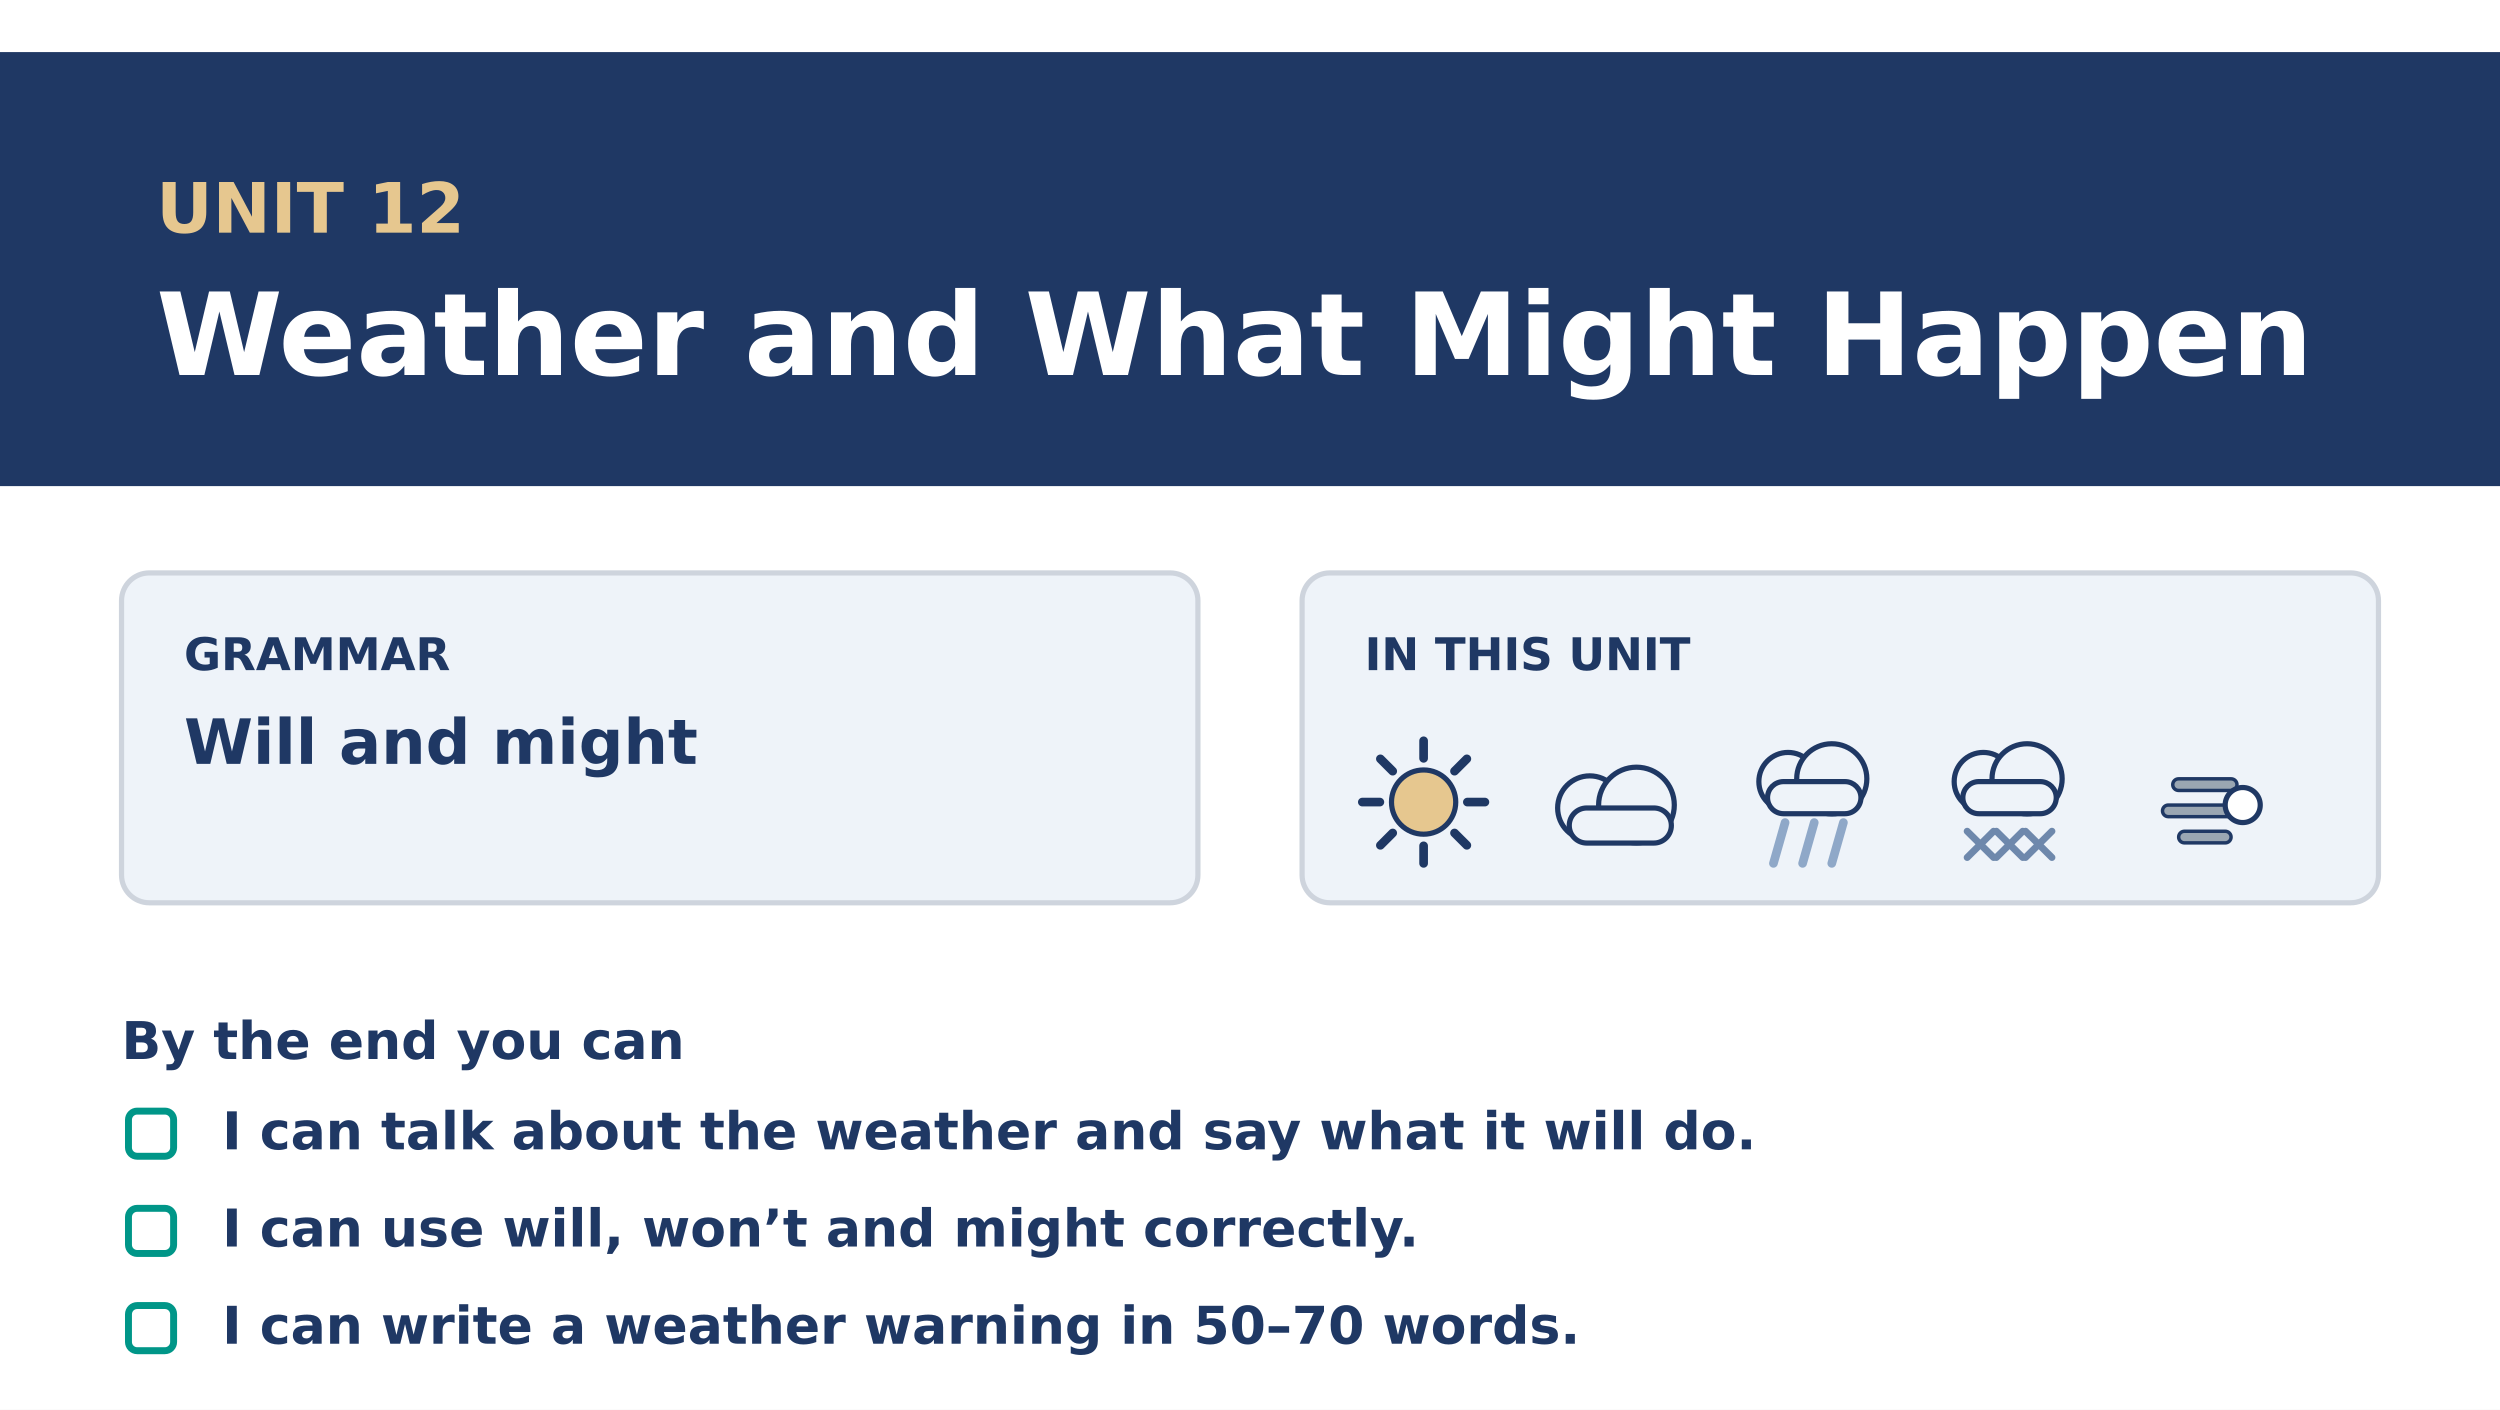
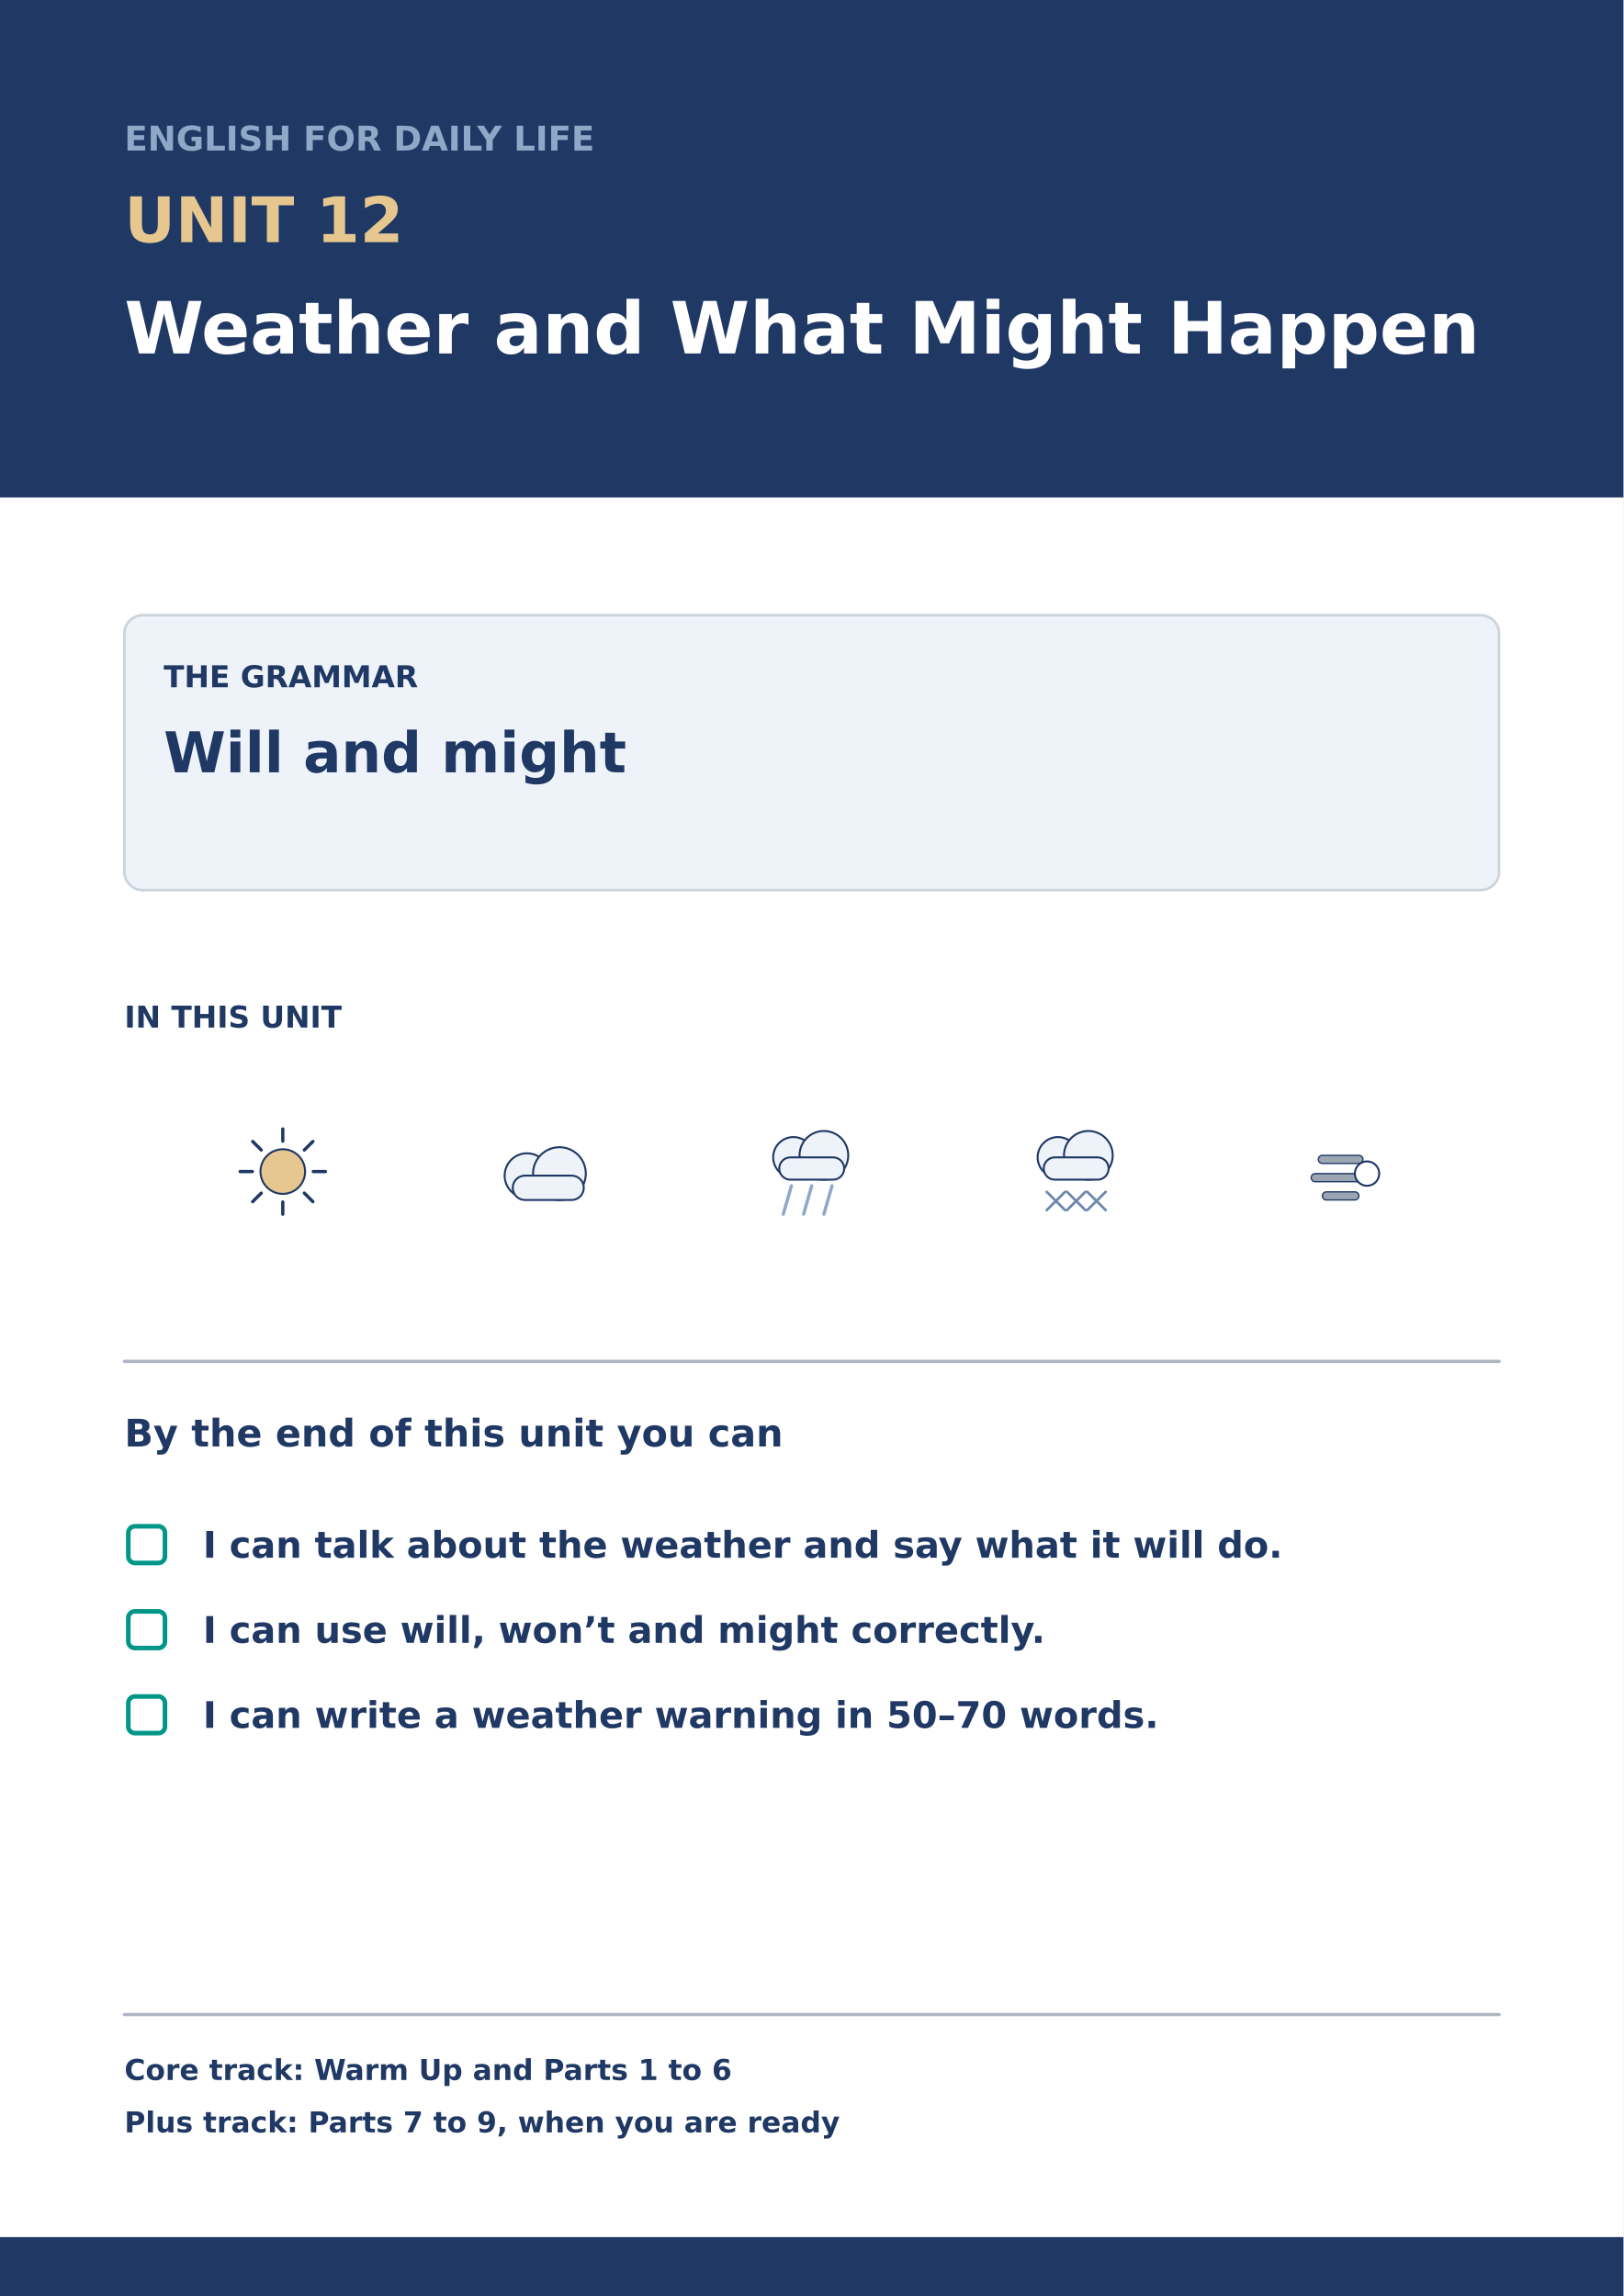
- <svg xmlns="http://www.w3.org/2000/svg" width="1440" height="812" viewBox="0 0 1440 812">
-   <rect width="1440" height="812" fill="#FFFFFF" />
-   <rect x="0.0" y="30.0" width="1440.0" height="250.0" rx="0" fill="#1F3864" stroke="#1F3864" stroke-width="0" />
-   <text x="90.0" y="134.0" font-family="DejaVu Sans" font-size="40" font-weight="bold" fill="#E6C78F" text-anchor="start">UNIT 12</text>
-   <text x="90.0" y="216.0" font-family="DejaVu Sans" font-size="66" font-weight="bold" fill="#FFFFFF" text-anchor="start">Weather and What Might Happen</text>
-   <rect x="70.0" y="330.0" width="620.0" height="190.0" rx="16" fill="#EEF3F9" stroke="#CED4DD" stroke-width="3" />
-   <text x="106.0" y="386.0" font-family="DejaVu Sans" font-size="26" font-weight="bold" fill="#1F3864" text-anchor="start">GRAMMAR</text>
-   <text x="106.0" y="440.0" font-family="DejaVu Sans" font-size="36" font-weight="bold" fill="#1F3864" text-anchor="start">Will and might</text>
-   <rect x="750.0" y="330.0" width="620.0" height="190.0" rx="16" fill="#EEF3F9" stroke="#CED4DD" stroke-width="3" />
-   <text x="786.0" y="386.0" font-family="DejaVu Sans" font-size="26" font-weight="bold" fill="#1F3864" text-anchor="start">IN THIS UNIT</text>
-   <circle cx="820.0" cy="462.0" r="18.5" fill="#E6C78F" stroke="#1F3864" stroke-width="3" />
-   <line x1="845.2" y1="462.0" x2="855.3" y2="462.0" stroke="#1F3864" stroke-width="5" stroke-linecap="round" />
-   <line x1="837.8" y1="479.8" x2="844.9" y2="486.9" stroke="#1F3864" stroke-width="5" stroke-linecap="round" />
-   <line x1="820.0" y1="487.2" x2="820.0" y2="497.3" stroke="#1F3864" stroke-width="5" stroke-linecap="round" />
-   <line x1="802.2" y1="479.8" x2="795.1" y2="486.9" stroke="#1F3864" stroke-width="5" stroke-linecap="round" />
-   <line x1="794.8" y1="462.0" x2="784.7" y2="462.0" stroke="#1F3864" stroke-width="5" stroke-linecap="round" />
-   <line x1="802.2" y1="444.2" x2="795.1" y2="437.1" stroke="#1F3864" stroke-width="5" stroke-linecap="round" />
-   <line x1="820.0" y1="436.8" x2="820.0" y2="426.7" stroke="#1F3864" stroke-width="5" stroke-linecap="round" />
-   <line x1="837.8" y1="444.2" x2="844.9" y2="437.1" stroke="#1F3864" stroke-width="5" stroke-linecap="round" />
-   <circle cx="915.7" cy="465.4" r="18.5" fill="#EEF3F9" stroke="#1F3864" stroke-width="3" />
-   <circle cx="942.6" cy="463.7" r="21.8" fill="#EEF3F9" stroke="#1F3864" stroke-width="3" />
-   <rect x="903.9" y="465.4" width="58.8" height="20.2" rx="10.08" fill="#EEF3F9" stroke="#1F3864" stroke-width="3" />
-   <circle cx="1029.9" cy="450.2" r="16.8" fill="#EEF3F9" stroke="#1F3864" stroke-width="3" />
-   <circle cx="1055.1" cy="448.6" r="20.2" fill="#EEF3F9" stroke="#1F3864" stroke-width="3" />
-   <rect x="1018.1" y="450.2" width="53.8" height="18.5" rx="9.24" fill="#EEF3F9" stroke="#1F3864" stroke-width="3" />
-   <line x1="1028.2" y1="473.8" x2="1021.5" y2="497.3" stroke="#8FA8C8" stroke-width="5" stroke-linecap="round" />
-   <line x1="1045.0" y1="473.8" x2="1038.3" y2="497.3" stroke="#8FA8C8" stroke-width="5" stroke-linecap="round" />
-   <line x1="1061.8" y1="473.8" x2="1055.1" y2="497.3" stroke="#8FA8C8" stroke-width="5" stroke-linecap="round" />
-   <circle cx="1142.4" cy="450.2" r="16.8" fill="#EEF3F9" stroke="#1F3864" stroke-width="3" />
-   <circle cx="1167.6" cy="448.6" r="20.2" fill="#EEF3F9" stroke="#1F3864" stroke-width="3" />
-   <rect x="1130.6" y="450.2" width="53.8" height="18.5" rx="9.24" fill="#EEF3F9" stroke="#1F3864" stroke-width="3" />
-   <line x1="1133.1" y1="478.8" x2="1148.3" y2="493.9" stroke="#6E88AC" stroke-width="4" stroke-linecap="round" />
-   <line x1="1148.3" y1="478.8" x2="1133.1" y2="493.9" stroke="#6E88AC" stroke-width="4" stroke-linecap="round" />
-   <line x1="1149.9" y1="478.8" x2="1165.1" y2="493.9" stroke="#6E88AC" stroke-width="4" stroke-linecap="round" />
-   <line x1="1165.1" y1="478.8" x2="1149.9" y2="493.9" stroke="#6E88AC" stroke-width="4" stroke-linecap="round" />
-   <line x1="1166.7" y1="478.8" x2="1181.9" y2="493.9" stroke="#6E88AC" stroke-width="4" stroke-linecap="round" />
-   <line x1="1181.9" y1="478.8" x2="1166.7" y2="493.9" stroke="#6E88AC" stroke-width="4" stroke-linecap="round" />
-   <rect x="1251.5" y="448.6" width="37.0" height="6.7" rx="3.36" fill="#9AA6B2" stroke="#1F3864" stroke-width="2" />
-   <rect x="1245.6" y="463.7" width="48.7" height="6.7" rx="3.36" fill="#9AA6B2" stroke="#1F3864" stroke-width="2" />
-   <rect x="1254.9" y="478.8" width="30.2" height="6.7" rx="3.36" fill="#9AA6B2" stroke="#1F3864" stroke-width="2" />
-   <circle cx="1291.8" cy="463.7" r="10.1" fill="#FFFFFF" stroke="#1F3864" stroke-width="3" />
-   <text x="70.0" y="610.0" font-family="DejaVu Sans" font-size="30" font-weight="bold" fill="#1F3864" text-anchor="start">By the end you can</text>
-   <rect x="74.0" y="640.0" width="26.0" height="26.0" rx="5" fill="#FFFFFF" stroke="#009688" stroke-width="4" />
-   <text x="128.0" y="662.0" font-family="DejaVu Sans" font-size="30" font-weight="bold" fill="#1F3864" text-anchor="start">I can talk about the weather and say what it will do.</text>
-   <rect x="74.0" y="696.0" width="26.0" height="26.0" rx="5" fill="#FFFFFF" stroke="#009688" stroke-width="4" />
-   <text x="128.0" y="718.0" font-family="DejaVu Sans" font-size="30" font-weight="bold" fill="#1F3864" text-anchor="start">I can use will, won’t and might correctly.</text>
-   <rect x="74.0" y="752.0" width="26.0" height="26.0" rx="5" fill="#FFFFFF" stroke="#009688" stroke-width="4" />
-   <text x="128.0" y="774.0" font-family="DejaVu Sans" font-size="30" font-weight="bold" fill="#1F3864" text-anchor="start">I can write a weather warning in 50–70 words.</text>
+ <svg xmlns="http://www.w3.org/2000/svg" width="2480" height="3508" viewBox="0 0 2480 3508">
+   <rect width="2480" height="3508" fill="#FFFFFF" />
+   <rect x="0.0" y="0.0" width="2480.0" height="760.0" rx="0" fill="#1F3864" stroke="#1F3864" stroke-width="0" />
+   <text x="190.0" y="230.0" font-family="DejaVu Sans" font-size="52" font-weight="bold" fill="#8FA8C8" text-anchor="start">ENGLISH FOR DAILY LIFE</text>
+   <text x="190.0" y="370.0" font-family="DejaVu Sans" font-size="96" font-weight="bold" fill="#E6C78F" text-anchor="start">UNIT 12</text>
+   <text x="190.0" y="540.0" font-family="DejaVu Sans" font-size="110" font-weight="bold" fill="#FFFFFF" text-anchor="start">Weather and What Might Happen</text>
+   <rect x="190.0" y="940.0" width="2100.0" height="420.0" rx="28" fill="#EEF3F9" stroke="#CED4DD" stroke-width="4" />
+   <text x="250.0" y="1050.0" font-family="DejaVu Sans" font-size="46" font-weight="bold" fill="#1F3864" text-anchor="start">THE GRAMMAR</text>
+   <text x="250.0" y="1180.0" font-family="DejaVu Sans" font-size="86" font-weight="bold" fill="#1F3864" text-anchor="start">Will and might</text>
+   <text x="190.0" y="1570.0" font-family="DejaVu Sans" font-size="46" font-weight="bold" fill="#1F3864" text-anchor="start">IN THIS UNIT</text>
+   <circle cx="432.0" cy="1790.0" r="34.1" fill="#E6C78F" stroke="#1F3864" stroke-width="3" />
+   <line x1="478.5" y1="1790.0" x2="497.1" y2="1790.0" stroke="#1F3864" stroke-width="5" stroke-linecap="round" />
+   <line x1="464.9" y1="1822.9" x2="478.0" y2="1836.0" stroke="#1F3864" stroke-width="5" stroke-linecap="round" />
+   <line x1="432.0" y1="1836.5" x2="432.0" y2="1855.1" stroke="#1F3864" stroke-width="5" stroke-linecap="round" />
+   <line x1="399.1" y1="1822.9" x2="386.0" y2="1836.0" stroke="#1F3864" stroke-width="5" stroke-linecap="round" />
+   <line x1="385.5" y1="1790.0" x2="366.9" y2="1790.0" stroke="#1F3864" stroke-width="5" stroke-linecap="round" />
+   <line x1="399.1" y1="1757.1" x2="386.0" y2="1744.0" stroke="#1F3864" stroke-width="5" stroke-linecap="round" />
+   <line x1="432.0" y1="1743.5" x2="432.0" y2="1724.9" stroke="#1F3864" stroke-width="5" stroke-linecap="round" />
+   <line x1="464.9" y1="1757.1" x2="478.0" y2="1744.0" stroke="#1F3864" stroke-width="5" stroke-linecap="round" />
+   <circle cx="805.0" cy="1796.2" r="34.1" fill="#EEF3F9" stroke="#1F3864" stroke-width="3" />
+   <circle cx="854.6" cy="1793.1" r="40.3" fill="#EEF3F9" stroke="#1F3864" stroke-width="3" />
+   <rect x="783.3" y="1796.2" width="108.5" height="37.2" rx="18.6" fill="#EEF3F9" stroke="#1F3864" stroke-width="3" />
+   <circle cx="1212.1" cy="1768.3" r="31.0" fill="#EEF3F9" stroke="#1F3864" stroke-width="3" />
+   <circle cx="1258.6" cy="1765.2" r="37.2" fill="#EEF3F9" stroke="#1F3864" stroke-width="3" />
+   <rect x="1190.4" y="1768.3" width="99.2" height="34.1" rx="17.05" fill="#EEF3F9" stroke="#1F3864" stroke-width="3" />
+   <line x1="1209.0" y1="1811.7" x2="1196.6" y2="1855.1" stroke="#8FA8C8" stroke-width="5" stroke-linecap="round" />
+   <line x1="1240.0" y1="1811.7" x2="1227.6" y2="1855.1" stroke="#8FA8C8" stroke-width="5" stroke-linecap="round" />
+   <line x1="1271.0" y1="1811.7" x2="1258.6" y2="1855.1" stroke="#8FA8C8" stroke-width="5" stroke-linecap="round" />
+   <circle cx="1616.1" cy="1768.3" r="31.0" fill="#EEF3F9" stroke="#1F3864" stroke-width="3" />
+   <circle cx="1662.6" cy="1765.2" r="37.2" fill="#EEF3F9" stroke="#1F3864" stroke-width="3" />
+   <rect x="1594.4" y="1768.3" width="99.2" height="34.1" rx="17.05" fill="#EEF3F9" stroke="#1F3864" stroke-width="3" />
+   <line x1="1599.0" y1="1821.0" x2="1627.0" y2="1848.9" stroke="#6E88AC" stroke-width="4" stroke-linecap="round" />
+   <line x1="1627.0" y1="1821.0" x2="1599.0" y2="1848.9" stroke="#6E88AC" stroke-width="4" stroke-linecap="round" />
+   <line x1="1630.0" y1="1821.0" x2="1658.0" y2="1848.9" stroke="#6E88AC" stroke-width="4" stroke-linecap="round" />
+   <line x1="1658.0" y1="1821.0" x2="1630.0" y2="1848.9" stroke="#6E88AC" stroke-width="4" stroke-linecap="round" />
+   <line x1="1661.0" y1="1821.0" x2="1689.0" y2="1848.9" stroke="#6E88AC" stroke-width="4" stroke-linecap="round" />
+   <line x1="1689.0" y1="1821.0" x2="1661.0" y2="1848.9" stroke="#6E88AC" stroke-width="4" stroke-linecap="round" />
+   <rect x="2013.9" y="1765.2" width="68.2" height="12.4" rx="6.2" fill="#9AA6B2" stroke="#1F3864" stroke-width="2" />
+   <rect x="2003.0" y="1793.1" width="89.9" height="12.4" rx="6.2" fill="#9AA6B2" stroke="#1F3864" stroke-width="2" />
+   <rect x="2020.1" y="1821.0" width="55.8" height="12.4" rx="6.2" fill="#9AA6B2" stroke="#1F3864" stroke-width="2" />
+   <circle cx="2088.3" cy="1793.1" r="18.6" fill="#FFFFFF" stroke="#1F3864" stroke-width="3" />
+   <line x1="190.0" y1="2080.0" x2="2290.0" y2="2080.0" stroke="#AEB6C2" stroke-width="5" stroke-linecap="round" />
+   <text x="190.0" y="2210.0" font-family="DejaVu Sans" font-size="58" font-weight="bold" fill="#1F3864" text-anchor="start">By the end of this unit you can</text>
+   <rect x="196.0" y="2332.0" width="56.0" height="56.0" rx="10" fill="#FFFFFF" stroke="#009688" stroke-width="7" />
+   <text x="310.0" y="2380.0" font-family="DejaVu Sans" font-size="56" font-weight="bold" fill="#1F3864" text-anchor="start">I can talk about the weather and say what it will do.</text>
+   <rect x="196.0" y="2462.0" width="56.0" height="56.0" rx="10" fill="#FFFFFF" stroke="#009688" stroke-width="7" />
+   <text x="310.0" y="2510.0" font-family="DejaVu Sans" font-size="56" font-weight="bold" fill="#1F3864" text-anchor="start">I can use will, won’t and might correctly.</text>
+   <rect x="196.0" y="2592.0" width="56.0" height="56.0" rx="10" fill="#FFFFFF" stroke="#009688" stroke-width="7" />
+   <text x="310.0" y="2640.0" font-family="DejaVu Sans" font-size="56" font-weight="bold" fill="#1F3864" text-anchor="start">I can write a weather warning in 50–70 words.</text>
+   <line x1="190.0" y1="3078.0" x2="2290.0" y2="3078.0" stroke="#AEB6C2" stroke-width="5" stroke-linecap="round" />
+   <text x="190.0" y="3178.0" font-family="DejaVu Sans" font-size="44" font-weight="bold" fill="#1F3864" text-anchor="start">Core track: Warm Up and Parts 1 to 6</text>
+   <text x="190.0" y="3258.0" font-family="DejaVu Sans" font-size="44" font-weight="bold" fill="#1F3864" text-anchor="start">Plus track: Parts 7 to 9, when you are ready</text>
+   <rect x="0.0" y="3418.0" width="2480.0" height="90.0" rx="0" fill="#1F3864" stroke="#1F3864" stroke-width="0" />
</svg>
